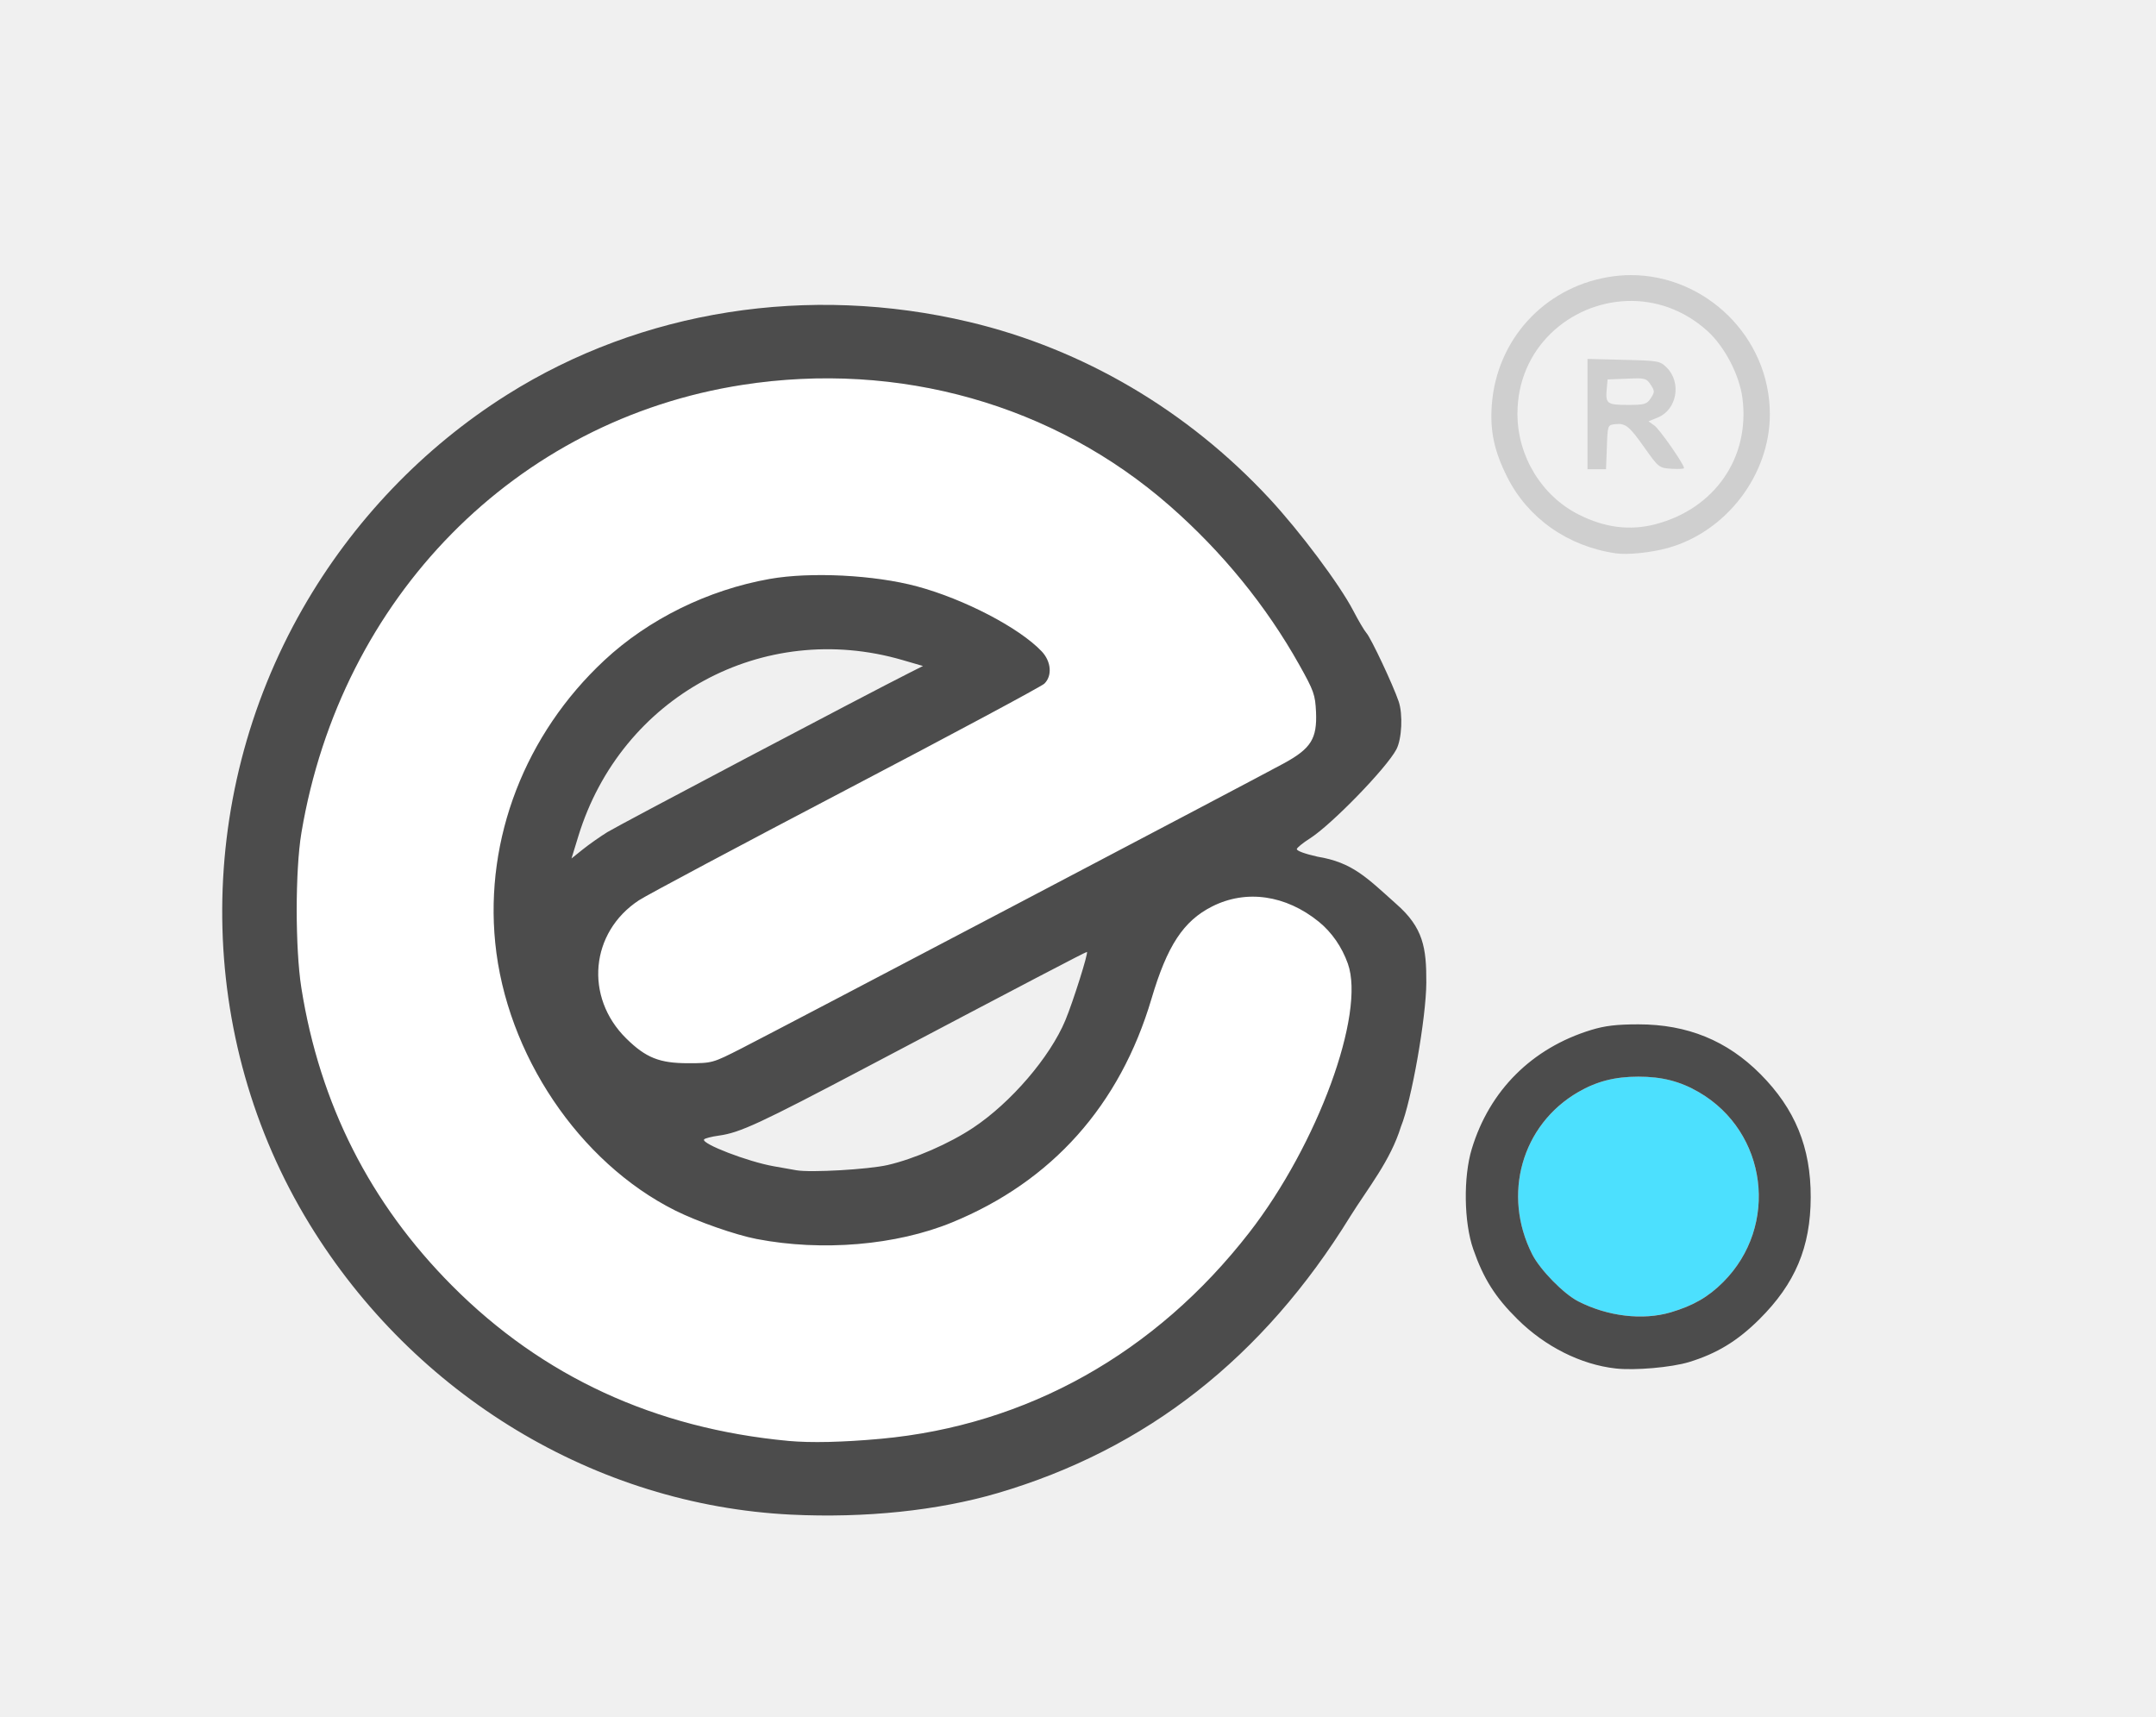
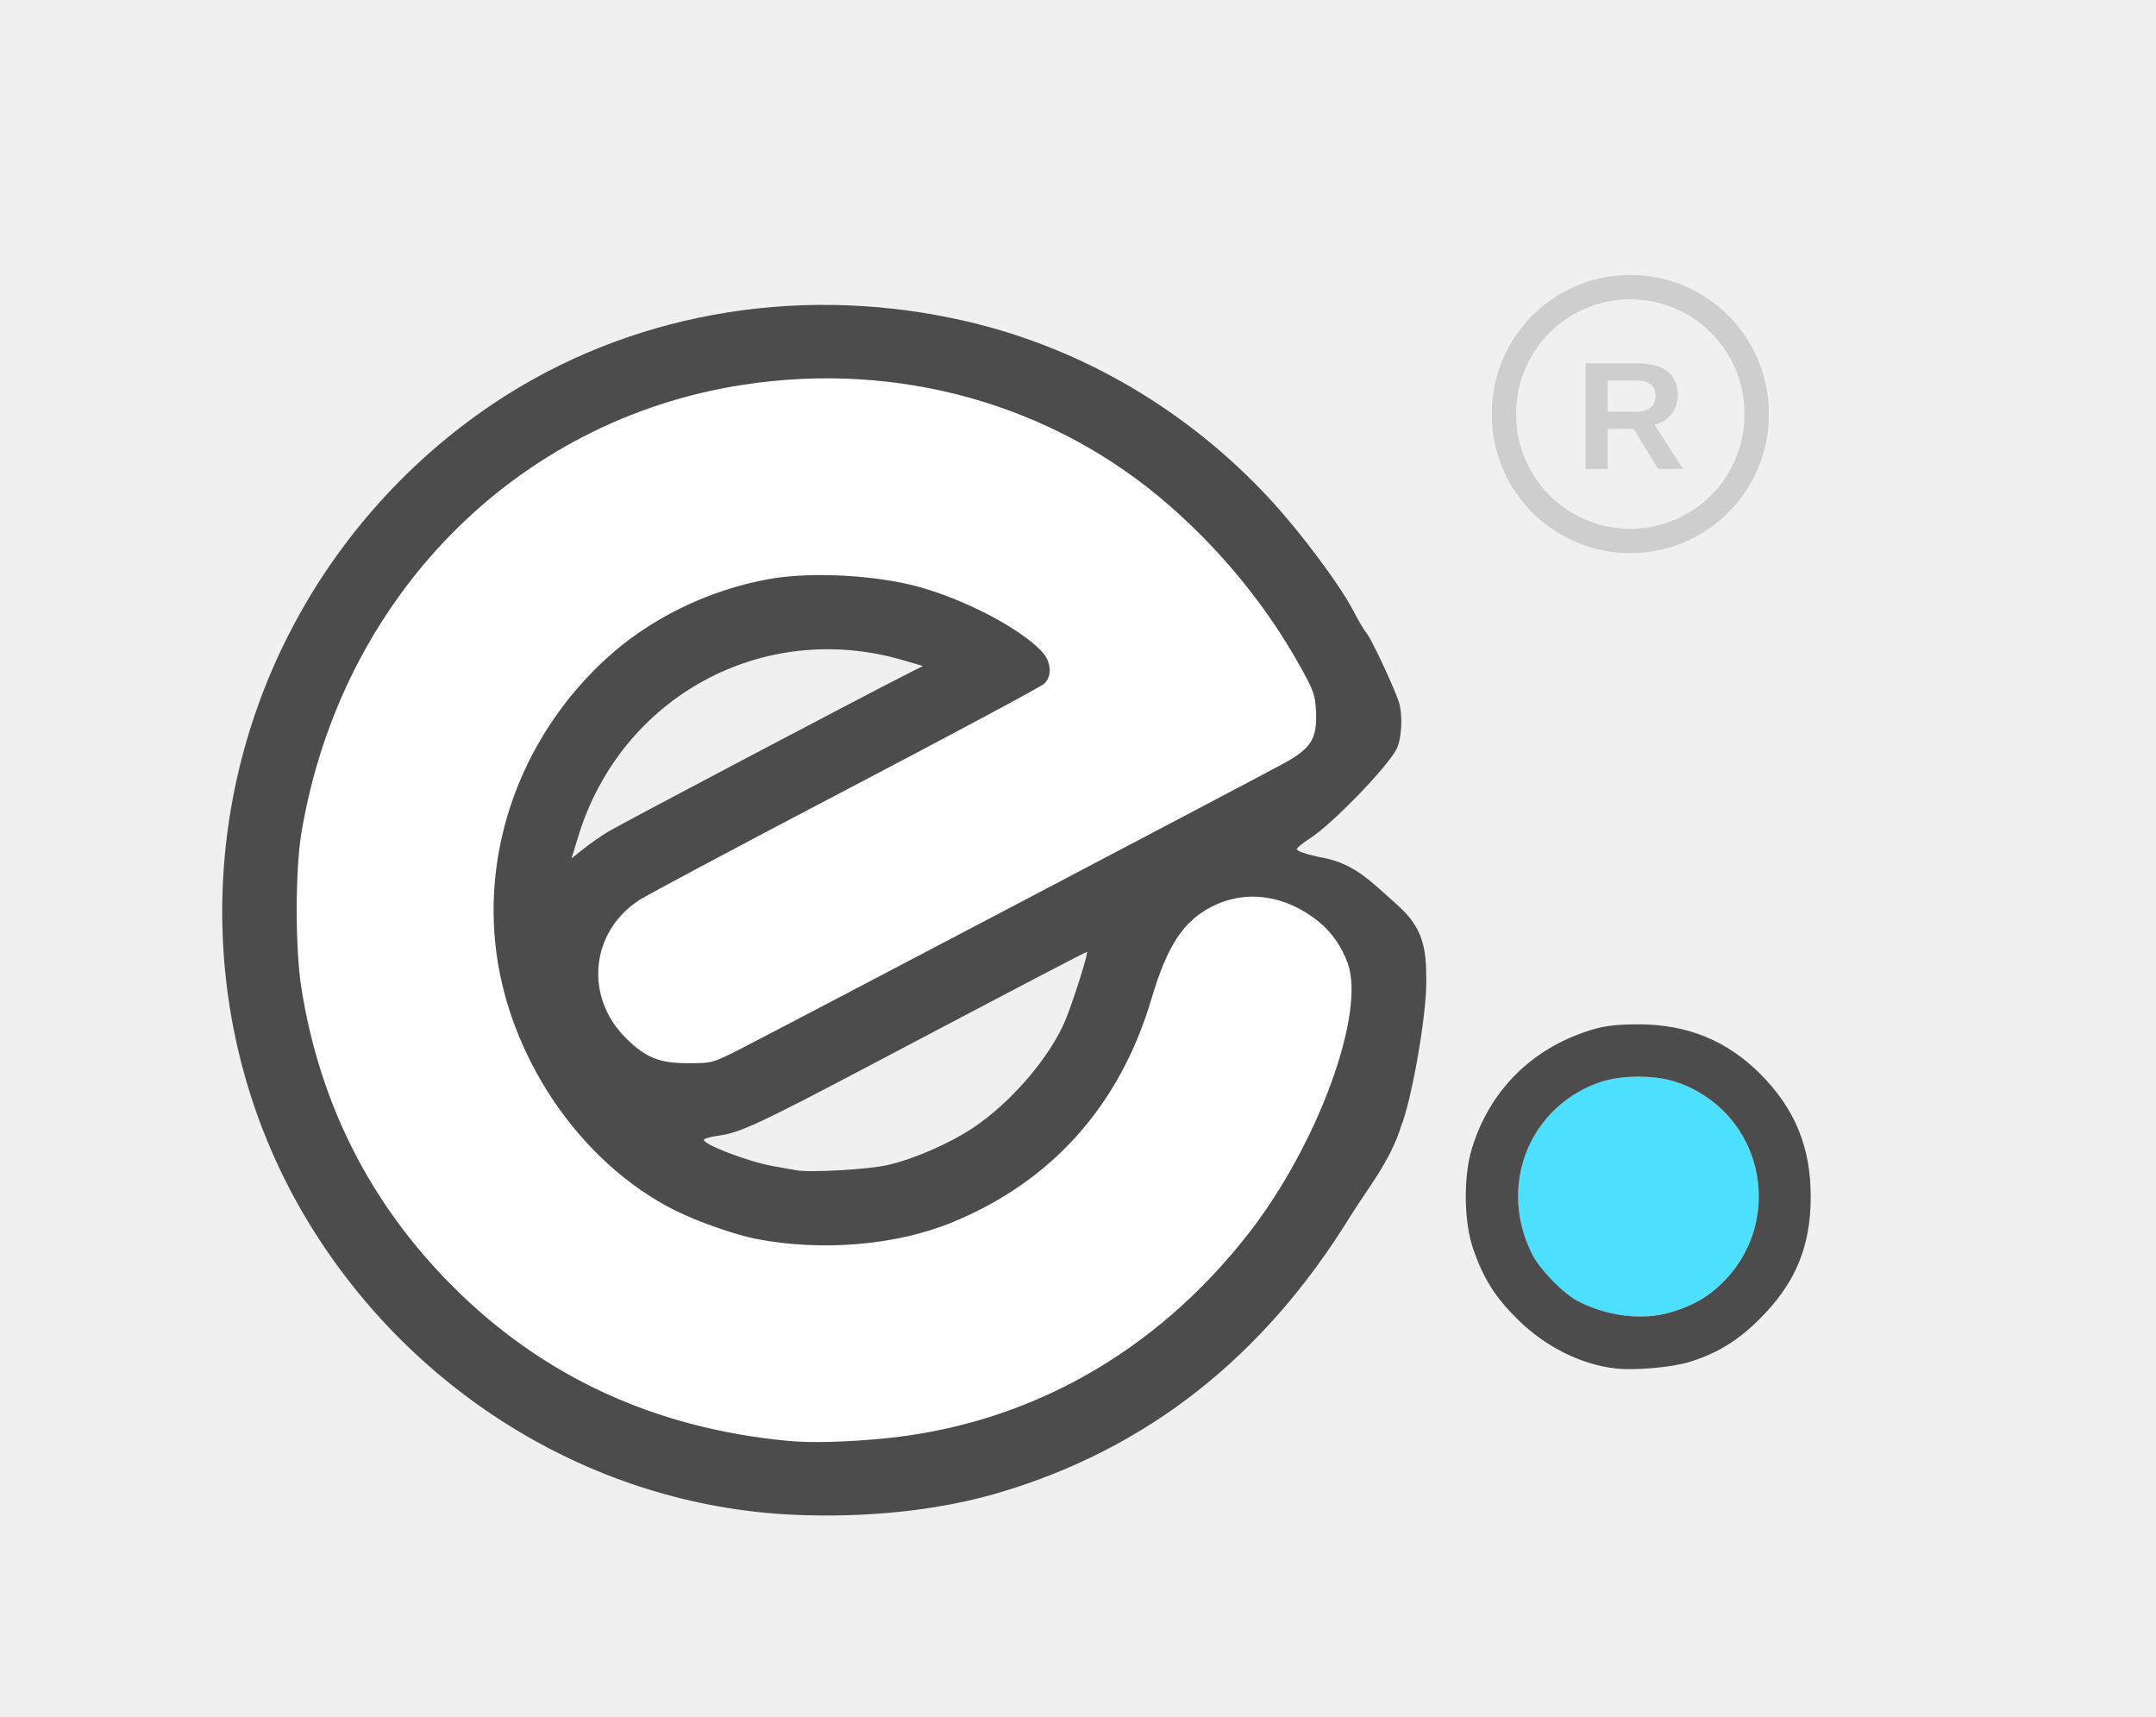
<svg xmlns="http://www.w3.org/2000/svg" id="svg4576" version="1.1" width="804" height="640">
  <defs id="defs4580" />
-   <g id="g4586">
-     <path style="fill:#ffffff" d="m 309.562,141.094 c -10.805,-0.065 -21.72,0.744 -32.656,2.438 -84.628,13.106 -149.766,79.226 -164.5,167 -2.338,13.928 -2.365,43.3 -0.031,57.969 6.878,43.239 25.622,80.224 56.188,110.938 33.736,33.9 75.639,53.244 125.438,57.906 8.276,0.775 20.507,0.507 34.5,-0.781 54.422,-5.012 102.407,-31.873 137.375,-76.906 25.503,-32.843 43.375,-81.63 36.75,-100.281 -2.213,-6.229 -6.011,-11.731 -10.812,-15.625 -12.335,-10.004 -27.111,-12.142 -39.812,-5.719 -10.694,5.408 -16.731,14.631 -22.594,34.438 C 417.654,412.172 392.298,440.59 355,455.875 c -20.808,8.528 -48.419,10.878 -72.812,6.188 -7.901,-1.519 -22.153,-6.525 -30.406,-10.656 -35.871,-17.957 -63.001,-58.325 -67.125,-99.906 -3.852,-38.835 11.188,-77.707 40.688,-105.219 16.459,-15.35 38.685,-26.304 61.656,-30.375 15.289,-2.709 39.062,-1.508 55,2.781 17.584,4.733 38.156,15.464 46.438,24.219 3.568,3.772 4.011,9.094 1,12.031 -1.073,1.046 -34.337,18.879 -73.938,39.625 -39.6,20.746 -74.371,39.263 -77.25,41.156 -18.169,11.949 -20.366,36.105 -4.719,51.531 7.302,7.199 12.374,9.25 23.031,9.25 9.04,0 9.124,-0.025 20,-5.562 14.079,-7.168 192.549,-100.963 202.406,-106.375 9.937,-5.456 12.227,-9.162 11.781,-19.062 -0.289,-6.412 -0.8,-7.882 -6.188,-17.5 -12.367,-22.08 -28.816,-42.263 -48.438,-59.438 -35.028,-30.658 -79.741,-47.188 -126.562,-47.469 z" id="white-fill" />
-     <path id="copyright" style="fill:#cfcfcf" d="m 592,133.844 0,20.594 0,20.562 3.469,0 3.438,0 0.312,-8.25 c 0.287,-8.155 0.307,-8.252 3,-8.562 3.944,-0.454 5.271,0.597 11.125,8.875 5.152,7.285 5.365,7.451 9.969,7.75 2.585,0.168 4.688,0.05 4.688,-0.25 0,-1.431 -9.122,-14.516 -11.062,-15.875 l -2.188,-1.562 3.562,-1.469 c 7.044,-2.943 8.805,-13.001 3.25,-18.562 -2.497,-2.5 -3.118,-2.591 -16.094,-2.906 L 592,133.844 z m 18.719,7.25 c 3.077,0.035 3.67,0.584 4.844,2.375 1.545,2.358 1.551,2.712 0.031,5.031 -1.489,2.273 -2.284,2.5 -8.656,2.5 -7.722,0 -8.295,-0.468 -7.75,-6.156 L 599.5,141.5 l 7.188,-0.281 c 1.69,-0.069 3.006,-0.137 4.031,-0.125 z m -2.562,-38.5 c -2.876,7e-4 -5.785,0.269 -8.719,0.781 -23.855,4.165 -41.354,23.489 -43.125,47.625 -0.711,9.689 0.857,17.13 5.719,26.844 7.705,15.394 22.607,25.889 40.469,28.5 4.452,0.651 13.267,-0.261 19.5,-2 21.816,-6.087 38,-27.307 38,-49.844 0,-28.896 -24.044,-51.913 -51.844,-51.906 z M 606.688,112.25 c 10.349,-0.375 21.045,3.064 30.031,11.188 6.42,5.803 11.938,16.364 13.062,25.062 2.861,22.133 -10.337,41.235 -32.469,47 -9.487,2.471 -18.838,1.305 -28.562,-3.594 -13.852,-6.978 -22.86,-21.765 -22.875,-37.562 -0.024,-24.652 19.622,-41.326 40.812,-42.094 z" />
-     <path style="fill:#4ce0fe" d="M 611 401.5 C 602.224 401.5 595.452 403.248 588.5 407.281 C 567.473 419.479 560.095 445.532 571.375 467.781 C 574.29 473.531 583.047 482.472 588.5 485.281 C 599.452 490.924 612.623 492.472 623.062 489.375 C 631.448 486.887 637.026 483.695 642.562 478.156 C 663.569 457.143 659.098 422.131 633.5 407.281 C 626.548 403.248 619.776 401.5 611 401.5 z " id="blue-dot" />
+   <g id="g8805">
+     <path transform="matrix(0.9926846,0,0,0.9926846,7.644292,-0.04821586)" d="m 652.203,155.593 a 47.458,47.458 0 1 1 -94.915,0 47.458,47.458 0 1 1 94.915,0 z" id="path8024" style="fill:none;stroke:#cecece;stroke-width:9.153;stroke-miterlimit:4;stroke-opacity:1;stroke-dasharray:none" />
+     <text id="text8018" y="174.915" x="587.455" style="font-size:57.285px;font-style:normal;font-variant:normal;font-weight:bold;font-stretch:normal;line-height:160%;letter-spacing:0px;word-spacing:0px;fill:#cecece;fill-opacity:1;stroke:none;font-family:Arial;-inkscape-font-specification:Arial Bold" xml:space="preserve">
+       <tspan style="font-style:normal;font-variant:normal;font-weight:bold;font-stretch:normal;line-height:160%;font-family:Arial;-inkscape-font-specification:Arial Bold;fill:#cecece;fill-opacity:1" y="174.915" x="587.455" id="tspan8020">R</tspan>
+     </text>
+   </g>
+   <g id="g8800">
+     <path style="fill:#ffffff" d="m 309.562,141.094 c -10.805,-0.065 -21.72,0.744 -32.656,2.438 -84.628,13.106 -149.766,79.226 -164.5,167 -2.338,13.928 -2.365,43.3 -0.031,57.969 6.878,43.239 25.622,80.224 56.188,110.938 33.736,33.9 75.639,53.244 125.438,57.906 8.276,0.775 20.507,0.507 34.5,-0.781 54.422,-5.012 102.407,-31.873 137.375,-76.906 25.503,-32.843 43.375,-81.63 36.75,-100.281 -2.213,-6.229 -6.011,-11.731 -10.812,-15.625 -12.335,-10.004 -27.111,-12.142 -39.812,-5.719 -10.694,5.408 -16.731,14.631 -22.594,34.438 -11.752,39.703 -37.109,68.121 -74.406,83.406 -20.808,8.528 -48.419,10.878 -72.812,6.188 -7.901,-1.519 -22.153,-6.525 -30.406,-10.656 -35.871,-17.957 -63.001,-58.325 -67.125,-99.906 -3.852,-38.835 11.188,-77.707 40.688,-105.219 16.459,-15.35 38.685,-26.304 61.656,-30.375 15.289,-2.709 39.062,-1.508 55,2.781 17.584,4.733 38.156,15.464 46.438,24.219 3.568,3.772 4.011,9.094 1,12.031 -1.073,1.046 -34.337,18.879 -73.938,39.625 -39.6,20.746 -74.371,39.263 -77.25,41.156 -18.169,11.949 -20.366,36.105 -4.719,51.531 7.302,7.199 12.374,9.25 23.031,9.25 9.04,0 9.124,-0.025 20,-5.562 14.079,-7.168 192.549,-100.963 202.406,-106.375 9.937,-5.456 12.227,-9.162 11.781,-19.062 -0.289,-6.412 -0.8,-7.882 -6.188,-17.5 -12.367,-22.08 -28.816,-42.263 -48.438,-59.438 -35.028,-30.658 -79.741,-47.188 -126.562,-47.469 z" id="white-fill" />
+     <path style="fill:#4ce0fe" d="m 611,401.5 c -8.776,0 -15.548,1.748 -22.5,5.781 -21.027,12.198 -28.405,38.25 -17.125,60.5 2.915,5.75 11.672,14.69 17.125,17.5 10.952,5.643 24.123,7.191 34.562,4.094 8.385,-2.488 13.963,-5.68 19.5,-11.219 21.007,-21.014 16.535,-56.025 -9.062,-70.875 C 626.548,403.248 619.776,401.5 611,401.5 z" id="blue-dot" />
    <path style="fill:#4c4c4c" d="M 295,564.838 C 222.217,561.267 154.593,520.466 115.423,456.488 72.956,387.124 71.965,298.536 112.856,227 131.417,194.528 157.772,166.938 189.055,147.23 239.194,115.642 301.483,105.836 361.5,120.082 c 42.406,10.066 81.351,32.981 111.853,65.813 11.409,12.281 26.23,32.096 31.3,41.847 1.933,3.717 4.141,7.457 4.906,8.311 1.711,1.908 9.922,19.352 12.027,25.551 1.615,4.756 1.184,13.939 -0.836,17.814 -3.623,6.951 -24.26,28.191 -32.383,33.33 -2.389,1.511 -4.53,3.236 -4.759,3.833 -0.248,0.646 2.884,1.82 7.738,2.9 12.966,2.138 18.236,7.694 29.331,17.625 10.097,8.825 11.281,16.382 11.214,29.367 -0.068,13.107 -5.531,44.088 -9.465,53.678 -3.913,12.729 -12.364,22.987 -18.902,33.473 -32.428,52.663 -76.094,86.922 -131.522,103.19 -22.273,6.537 -49.489,9.373 -77,8.023 z m 33.5,-28.282 c 54.422,-5.012 102.406,-31.876 137.374,-76.909 25.503,-32.843 43.389,-81.632 36.764,-100.283 -2.213,-6.229 -6.025,-11.732 -10.827,-15.626 C 479.476,333.734 464.701,331.62 452,338.043 c -10.694,5.408 -16.741,14.616 -22.603,34.422 -11.752,39.703 -37.099,68.118 -74.397,83.404 -20.808,8.528 -48.414,10.871 -72.808,6.181 -7.901,-1.519 -22.15,-6.504 -30.403,-10.635 -35.871,-17.957 -62.993,-58.334 -67.117,-99.915 -3.852,-38.835 11.179,-77.718 40.678,-105.229 16.459,-15.35 38.68,-26.295 61.651,-30.366 15.289,-2.709 39.062,-1.507 55,2.783 17.584,4.733 38.169,15.466 46.45,24.22 3.568,3.772 4.011,9.101 1,12.038 -1.073,1.046 -34.35,18.876 -73.95,39.622 -39.6,20.746 -74.356,39.27 -77.235,41.163 -18.169,11.949 -20.394,36.098 -4.747,51.525 7.302,7.199 12.402,9.243 23.06,9.243 9.04,0 9.124,-0.024 20,-5.561 14.079,-7.168 192.546,-100.966 202.403,-106.378 9.937,-5.456 12.226,-9.16 11.78,-19.061 -0.289,-6.412 -0.809,-7.882 -6.197,-17.5 -12.367,-22.08 -28.808,-42.254 -48.43,-59.428 -43.112,-37.733 -100.9,-54.084 -159.224,-45.052 -84.628,13.106 -149.778,79.25 -164.512,167.023 -2.338,13.928 -2.343,43.288 -0.009,57.957 6.878,43.239 25.609,80.234 56.174,110.947 33.736,33.9 75.638,53.243 125.437,57.905 8.276,0.775 20.507,0.492 34.5,-0.796 z M 331,434.467 c 9.895,-2.269 22.979,-7.97 31.894,-13.896 14.099,-9.373 28.656,-26.337 34.386,-40.071 2.889,-6.924 8.741,-25.5 8.034,-25.5 -0.503,0 -21.114,10.78 -81.814,42.793 -40.173,21.187 -47.563,24.616 -55.364,25.688 -2.824,0.388 -5.34,1.04 -5.592,1.448 -0.999,1.616 16.334,8.285 25.956,9.987 3.3,0.584 7.125,1.261 8.5,1.504 5.252,0.931 26.827,-0.308 34,-1.953 z M 226.5,310.313 c 4.172,-2.587 97.287,-51.692 112.848,-59.512 l 4.848,-2.436 -7.71,-2.24 c -51.962,-15.098 -104.833,13.653 -120.813,65.697 l -2.555,8.322 4.191,-3.366 c 2.305,-1.851 6.441,-4.761 9.191,-6.465 z m 376,200.019 c -12.934,-1.445 -26.266,-8.126 -36.579,-18.333 -8.36,-8.273 -12.701,-15.147 -16.542,-26.191 -3.468,-9.971 -3.715,-26.828 -0.546,-37.31 6.604,-21.845 22.445,-37.643 44.522,-44.401 C 598.511,382.52 602.886,382 611,382 c 18.221,0 33.041,6.044 45.477,18.547 12.958,13.028 18.819,27.384 18.761,45.953 -0.058,18.608 -5.791,32.213 -19.176,45.508 -8.137,8.082 -15.829,12.761 -26.196,15.933 -6.515,1.993 -20.215,3.191 -27.366,2.392 z m 20.569,-20.944 c 8.385,-2.488 13.966,-5.706 19.503,-11.244 21.007,-21.014 16.526,-56.018 -9.072,-70.867 -6.952,-4.033 -13.724,-5.77 -22.5,-5.77 -8.776,0 -15.548,1.737 -22.5,5.77 -21.027,12.198 -28.397,38.24 -17.117,60.49 2.915,5.75 11.664,14.699 17.117,17.508 10.952,5.643 24.129,7.211 34.569,4.113 z" id="gray-stroke" />
  </g>
</svg>
